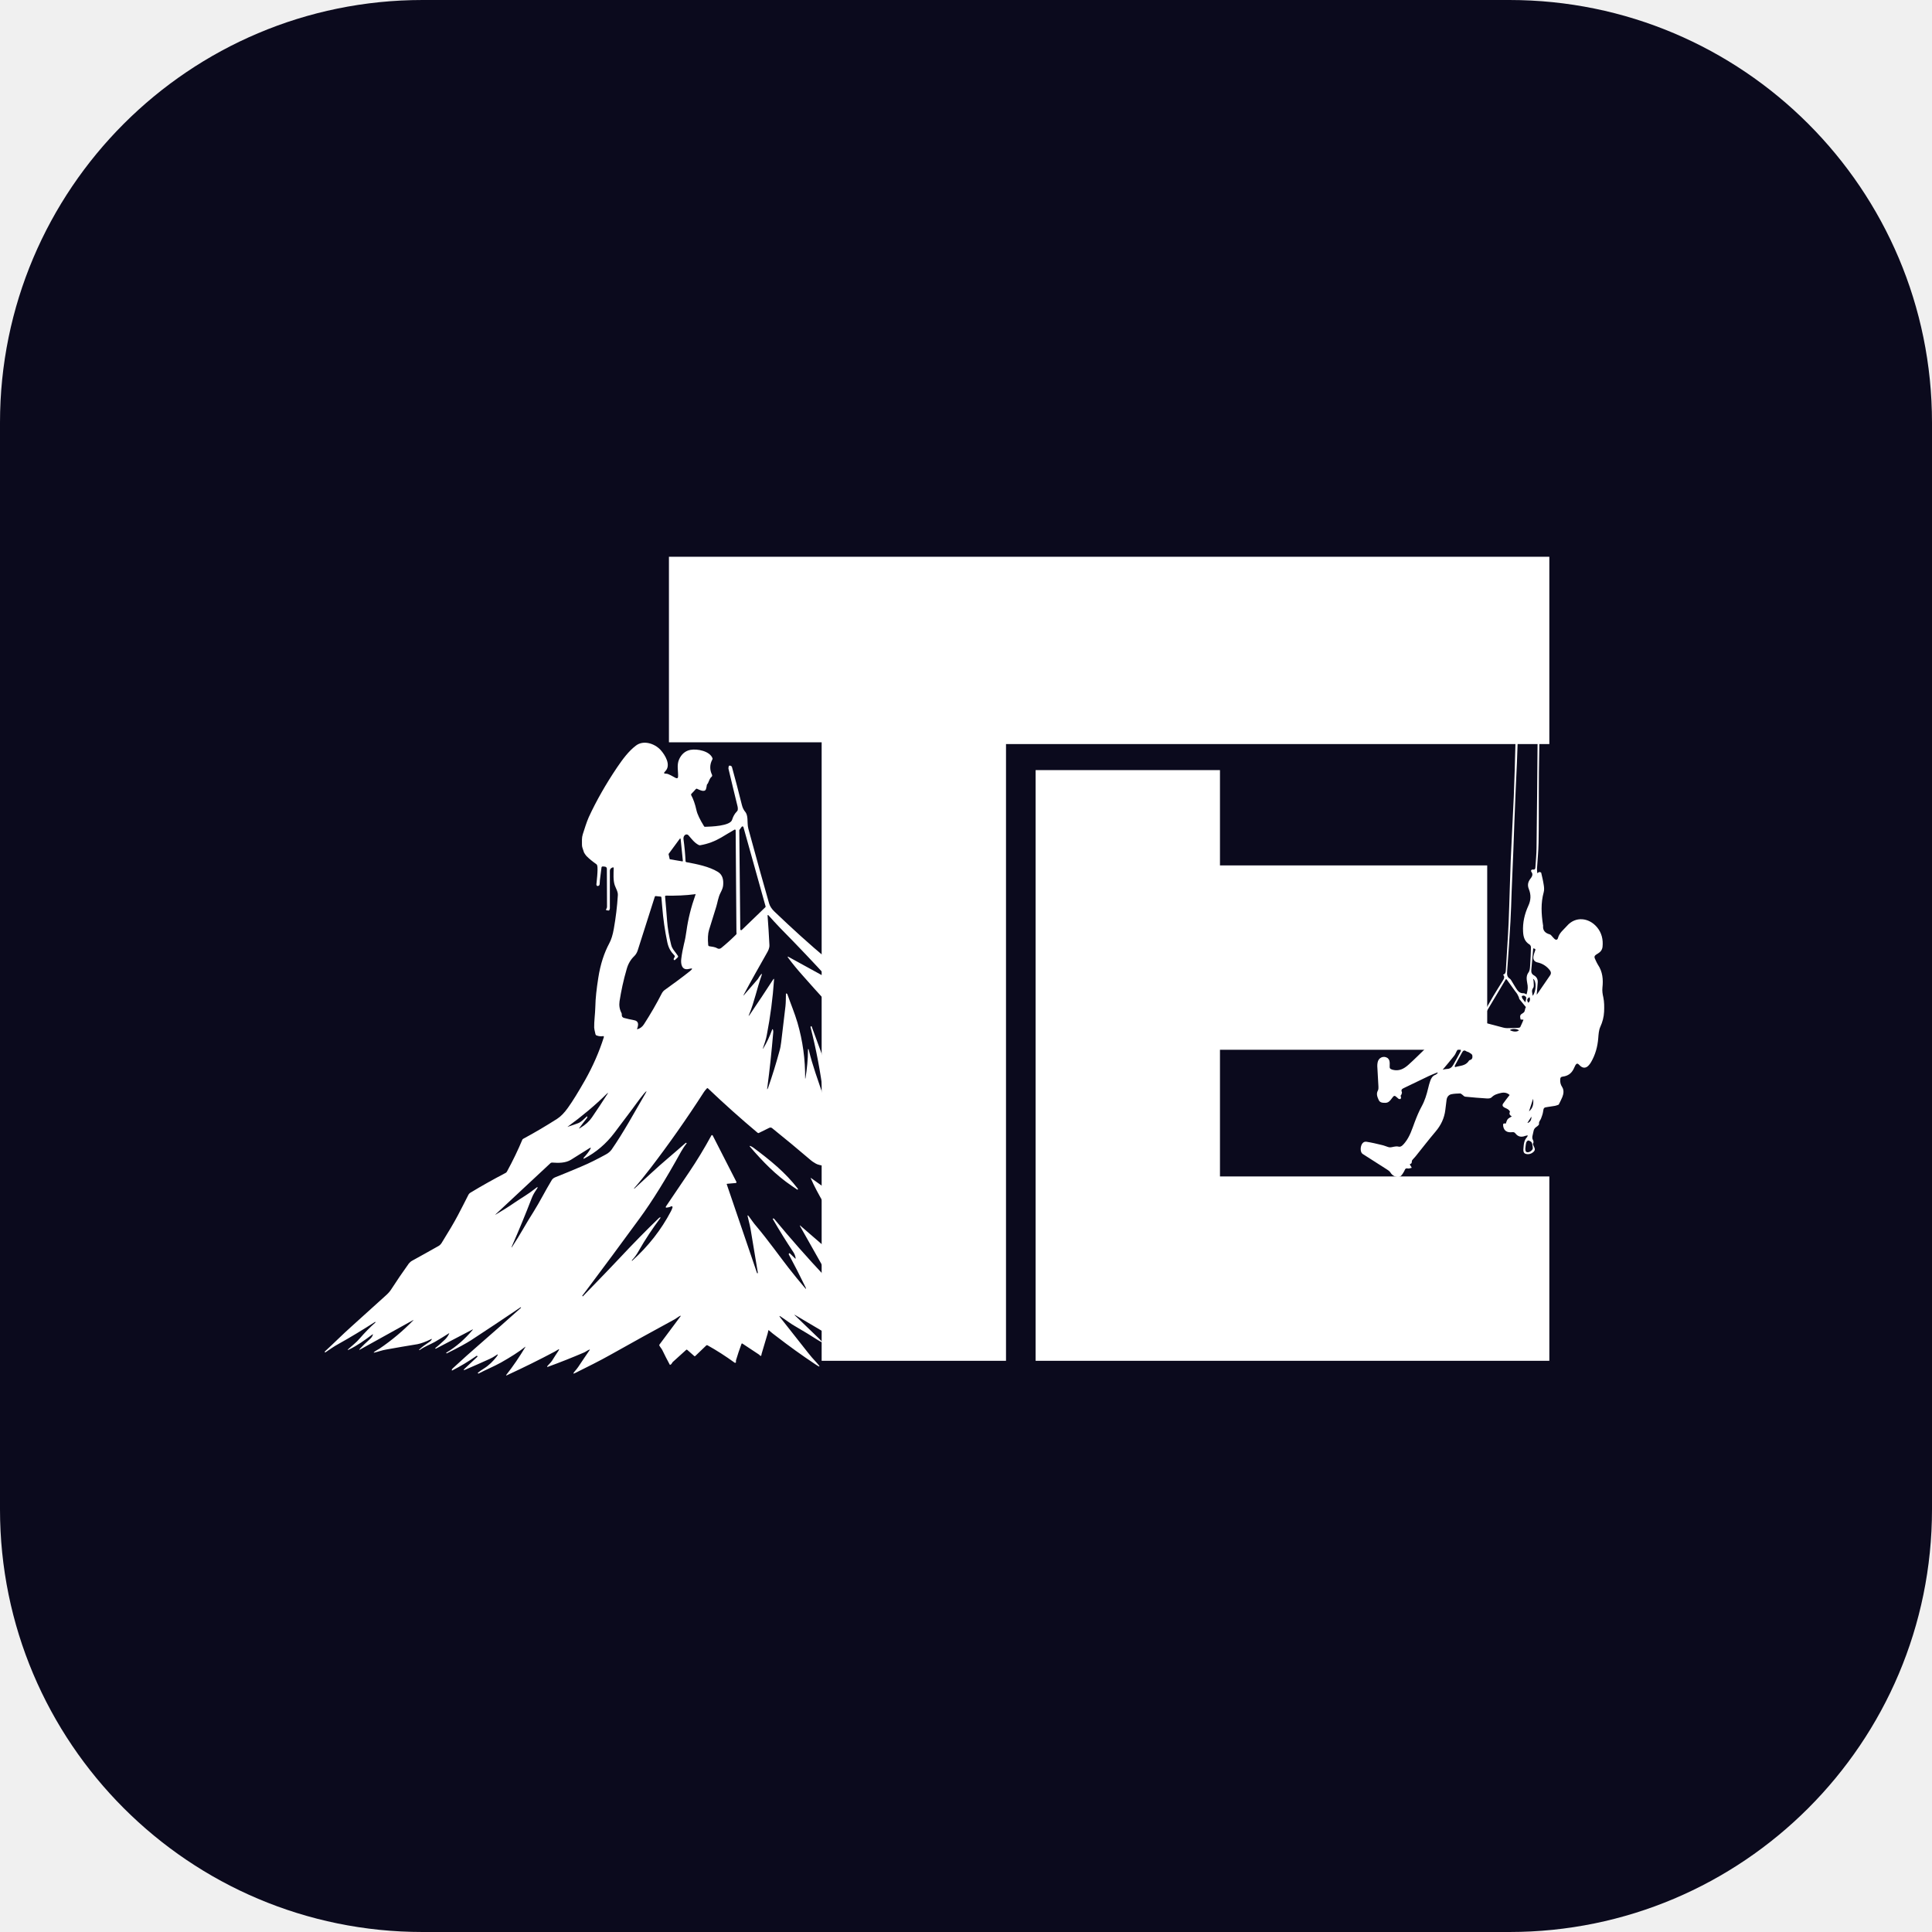
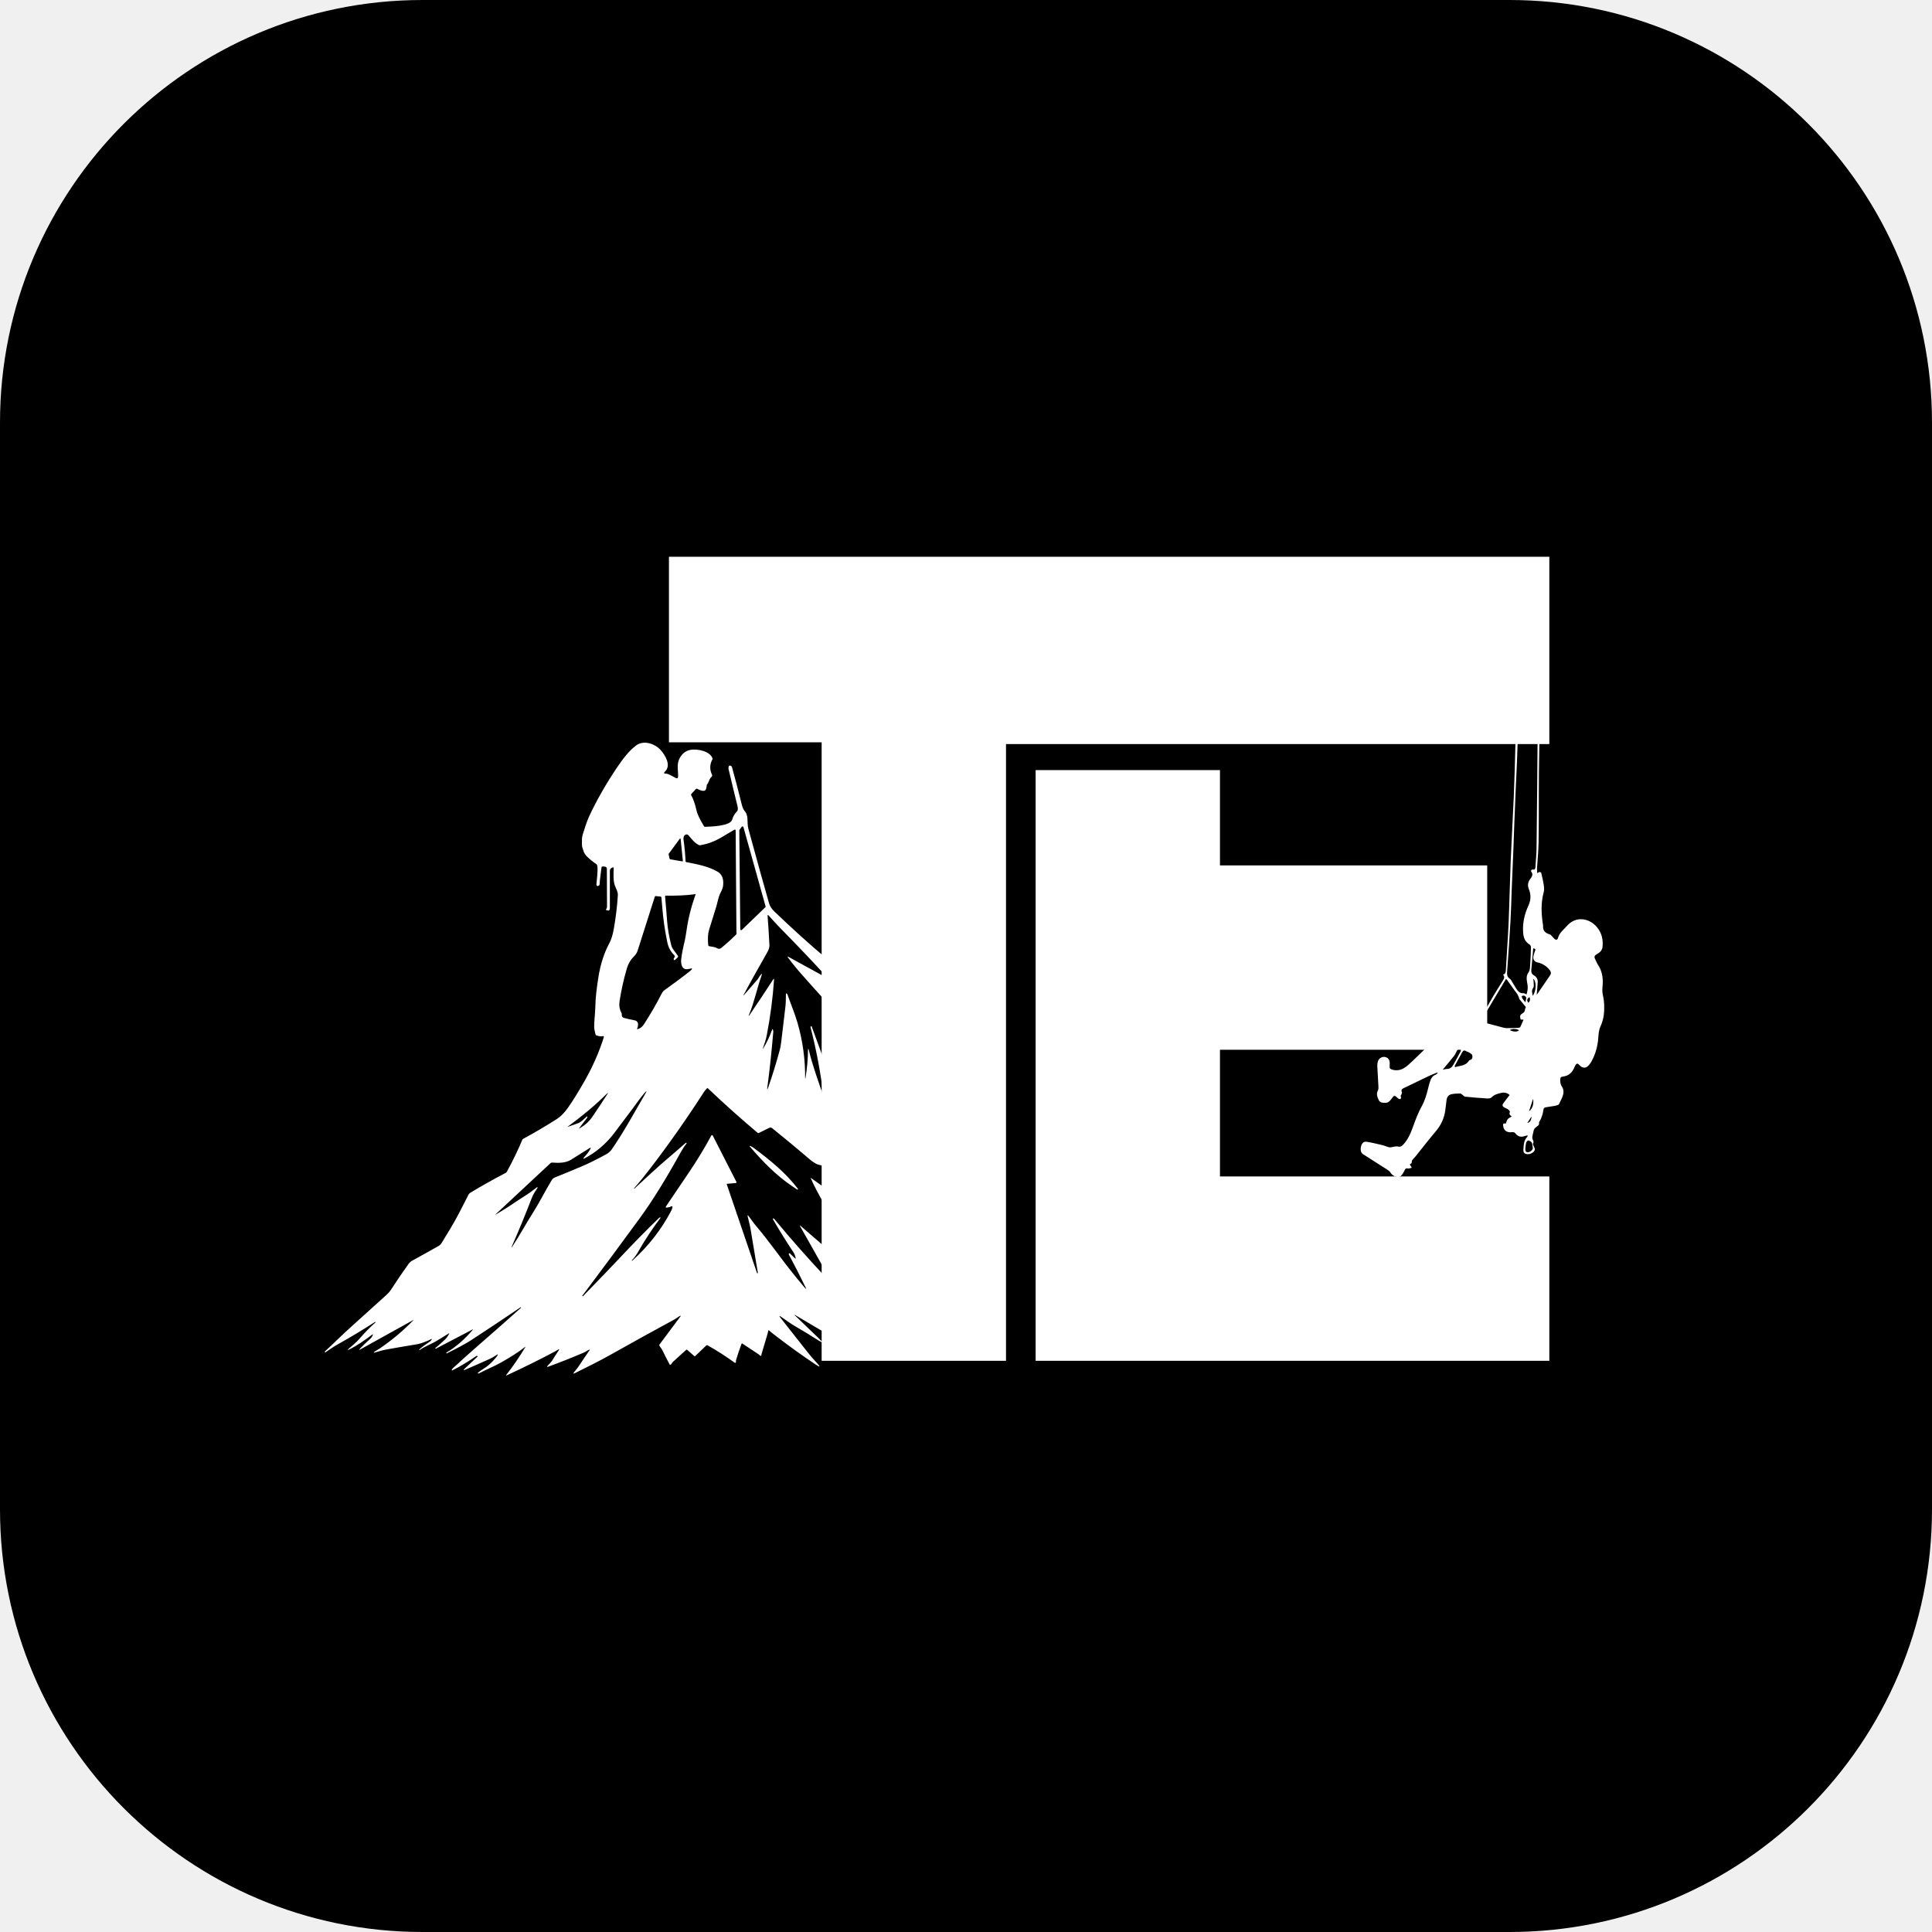
<svg xmlns="http://www.w3.org/2000/svg" width="512" height="512" viewBox="0 0 512 512">
-   <rect width="512" height="512" rx="112" fill="#0b0a1d" />
+   <rect width="512" height="512" rx="112" fill="#000000" />
  <svg x="33" y="40" width="432" height="432" viewBox="-20 -20 164 124">
    <path d="M123.344 63.172V81.719H71.661V22.292H90.208V31.88H117.094V50.427H90.208V63.172H123.344ZM34.771 0.828V19.495H50.135V81.719H68.682V19.672H123.344V0.828H34.771Z" fill="#ffffff" />
    <path d="M45.391 36.531C45.12 36.276 44.932 35.989 44.849 35.703C44.401 34.156 43.703 31.651 42.76 28.187C42.667 27.838 42.698 27.515 42.667 27.167C42.646 26.864 42.568 26.656 42.474 26.526C42.297 26.323 42.172 26.068 42.104 25.776C41.786 24.484 41.453 23.224 41.115 21.995C41.099 21.932 41.036 21.87 40.974 21.854C40.859 21.823 40.797 21.838 40.781 21.932C40.75 22.047 40.75 22.14 40.781 22.234C41.083 23.495 41.37 24.724 41.677 25.953C41.708 26.068 41.708 26.177 41.693 26.307C41.677 26.37 41.641 26.417 41.609 26.448C41.385 26.672 41.229 26.958 41.13 27.276C40.958 27.932 38.948 27.979 38.406 27.995C38.354 27.995 38.323 27.979 38.307 27.948C37.896 27.276 37.635 26.75 37.542 26.338C37.401 25.698 37.224 25.203 37.016 24.823C36.984 24.771 37 24.724 37.031 24.677C37.146 24.568 37.38 24.312 37.479 24.198C37.51 24.167 37.557 24.151 37.589 24.167C37.812 24.26 38.37 24.583 38.5 24.198C38.625 23.786 38.516 23.802 38.693 23.625C38.708 23.625 38.833 23.239 38.948 23.083C38.964 23.052 39.026 23 39.073 22.953C39.12 22.906 39.135 22.828 39.104 22.76C38.865 22.265 38.865 21.724 39.135 21.229C39.156 21.198 39.156 21.151 39.156 21.104C38.88 20.37 37.62 20.13 36.938 20.255C36.411 20.354 36.026 20.687 35.786 21.229C35.547 21.792 35.708 22.349 35.693 22.922C35.693 23.099 35.609 23.146 35.453 23.083C35.182 22.953 34.75 22.651 34.479 22.651C34.255 22.651 34.224 22.588 34.385 22.427C35.021 21.807 34.401 20.786 33.922 20.255C33.312 19.604 32.198 19.25 31.448 19.828C30.713 20.385 30.125 21.182 29.562 22.01C28.432 23.687 27.474 25.364 26.708 27.021C26.469 27.568 26.292 28.172 26.104 28.745C25.99 29.099 26.021 29.432 26.021 29.797C26.021 29.911 26.037 30.005 26.068 30.104C26.12 30.229 26.167 30.422 26.229 30.583C26.245 30.63 26.422 30.885 26.469 30.932C26.771 31.234 27.109 31.505 27.474 31.76C27.505 31.792 27.537 31.828 27.552 31.875C27.667 32.177 27.474 33.771 27.474 33.771C27.474 33.771 27.458 33.979 27.635 33.948C27.76 33.932 27.807 33.839 27.807 33.677C27.792 33.437 27.969 32.354 27.984 32.114C27.984 32.031 28.031 31.984 28.115 31.984C28.208 31.984 28.302 32 28.385 32.016C28.479 32.047 28.526 32.13 28.526 32.224C28.526 33.5 28.542 34.776 28.542 36.021C28.542 36.151 28.495 36.214 28.448 36.307C28.432 36.344 28.448 36.391 28.495 36.391L28.688 36.422C28.719 36.422 28.766 36.406 28.781 36.375C28.812 36.292 28.828 36.229 28.828 36.214C28.828 34.969 28.828 33.708 28.828 32.432C28.828 32.286 28.896 32.193 29.005 32.13L29.068 32.099C29.182 32.047 29.229 32.083 29.213 32.193C29.198 32.719 29.151 33.391 29.323 33.885C29.438 34.203 29.662 34.552 29.63 34.891C29.562 36.021 29.422 37.141 29.229 38.239C29.12 38.88 28.958 39.375 28.766 39.724C28.255 40.682 27.875 41.828 27.667 43.172C27.49 44.286 27.38 45.26 27.365 46.12C27.349 46.807 27.234 47.604 27.25 48.198C27.25 48.292 27.297 48.516 27.38 48.864C27.396 48.917 27.427 48.964 27.474 48.979C27.698 49.073 27.922 49.089 28.146 49.057C28.193 49.042 28.24 49.089 28.224 49.156C27.745 50.672 27.109 52.104 26.344 53.464C25.672 54.641 25.099 55.583 24.604 56.271C24.25 56.766 23.901 57.13 23.531 57.37C22.432 58.073 21.297 58.745 20.12 59.38C20.073 59.396 20.052 59.427 20.021 59.479C19.594 60.5 19.083 61.568 18.474 62.682C18.443 62.75 18.396 62.781 18.349 62.812C17.167 63.432 15.984 64.088 14.823 64.792C14.708 64.854 14.63 64.948 14.583 65.047C14.229 65.75 13.88 66.432 13.526 67.104C13.162 67.792 12.62 68.713 11.901 69.865C11.807 70.01 11.693 70.12 11.568 70.182C10.688 70.677 9.812 71.172 8.964 71.635C8.807 71.713 8.693 71.828 8.599 71.937C7.958 72.833 7.37 73.693 6.859 74.49C6.714 74.729 6.51 74.953 6.255 75.177C5.104 76.213 3.953 77.25 2.807 78.292C1.88 79.12 1.052 79.963 0.156 80.781C0.141 80.797 0.141 80.828 0.156 80.844L0.172 80.875C0.172 80.891 0.188 80.891 0.203 80.875C0.635 80.588 1.068 80.266 1.516 80.031C2.776 79.328 4.005 78.578 5.198 77.812C5.214 77.812 5.214 77.812 5.229 77.812C5.229 77.812 5.25 77.812 5.25 77.828C5.266 77.844 5.25 77.859 5.229 77.875C4.672 78.37 4.146 78.911 3.651 79.484C3.318 79.885 2.917 80.172 2.536 80.521C2.406 80.651 2.422 80.667 2.583 80.588C3.396 80.203 4.161 79.646 4.911 79.088C4.99 79.026 5.01 79.042 4.974 79.135C4.911 79.297 4.818 79.422 4.672 79.552C4.292 79.885 3.969 80.203 3.698 80.49C3.573 80.635 3.589 80.651 3.75 80.557L9.047 77.62C9.078 77.604 9.078 77.604 9.062 77.635C8.042 78.687 6.906 79.646 5.661 80.49C5.484 80.604 5.281 80.698 5.12 80.828C5.042 80.891 5.057 80.906 5.151 80.891C5.552 80.797 5.917 80.651 6.318 80.588C7.37 80.396 8.422 80.219 9.474 80.047C9.812 79.979 10.276 79.823 10.849 79.536C10.927 79.5 10.943 79.516 10.896 79.583C10.849 79.677 10.75 79.776 10.641 79.838C10.276 80.078 9.938 80.318 9.651 80.588C9.635 80.604 9.635 80.62 9.651 80.635C9.667 80.651 9.682 80.651 9.698 80.635C10.177 80.286 10.719 80.094 11.213 79.823C11.693 79.552 12.141 79.26 12.604 78.974C12.667 78.927 12.682 78.943 12.651 79.005C12.542 79.229 12.396 79.437 12.203 79.615C11.963 79.838 11.662 80.125 11.26 80.443V80.458L11.281 80.49C11.297 80.505 11.297 80.505 11.312 80.505L14.995 78.578C15.062 78.547 15.078 78.562 15.026 78.609C14.26 79.516 13.385 80.302 12.365 80.906V80.922L12.38 80.953C12.396 80.969 12.412 80.984 12.427 80.969C13.562 80.411 14.375 79.963 14.87 79.646C16.526 78.562 18.188 77.458 19.833 76.344C19.849 76.328 19.865 76.328 19.88 76.344C19.896 76.359 19.896 76.375 19.88 76.391C18.552 77.588 17.182 78.786 15.797 79.995C14.854 80.812 13.927 81.641 13.016 82.484C12.953 82.536 12.922 82.599 12.922 82.661C12.922 82.693 12.953 82.708 12.969 82.693C13.818 82.26 14.63 81.766 15.412 81.224C15.443 81.208 15.474 81.208 15.49 81.24L15.505 81.271C15.521 81.292 15.521 81.292 15.505 81.307L14.213 82.516C14.073 82.661 14.088 82.693 14.276 82.615C15.078 82.276 15.891 81.911 16.734 81.531C16.958 81.432 17.135 81.323 17.312 81.208C17.599 81 17.63 81.052 17.422 81.323C17.088 81.75 16.656 82.182 16.177 82.484C15.953 82.615 15.745 82.771 15.537 82.932V82.948L15.573 82.979C15.588 83.01 15.604 83.01 15.635 82.995C16.385 82.599 17.151 82.297 17.87 81.896C18.828 81.354 19.641 80.844 20.307 80.318C20.359 80.286 20.359 80.286 20.328 80.333C19.719 81.338 19.099 82.26 18.427 83.109C18.365 83.203 18.38 83.219 18.474 83.172C20.167 82.391 21.776 81.594 23.276 80.797C23.375 80.745 23.453 80.682 23.547 80.635C23.74 80.505 23.771 80.542 23.646 80.729C23.453 81.016 23.229 81.354 23.005 81.719C22.88 81.911 22.703 82.057 22.557 82.229C22.479 82.328 22.51 82.359 22.625 82.312C23.818 81.88 25.016 81.401 26.213 80.891C26.406 80.812 26.547 80.682 26.74 80.604C26.818 80.573 26.833 80.588 26.787 80.651C26.438 81.161 26.052 81.719 25.641 82.344C25.542 82.484 25.417 82.646 25.271 82.807C25.099 83.01 25.13 83.062 25.37 82.932C26.547 82.344 27.792 81.734 28.943 81.083C31.094 79.87 33.25 78.687 35.354 77.542C35.531 77.443 35.693 77.302 35.885 77.203C35.964 77.172 35.979 77.187 35.932 77.25L33.823 80.078C33.792 80.109 33.792 80.156 33.807 80.187C33.906 80.365 34.031 80.49 34.109 80.651C34.349 81.146 34.589 81.625 34.844 82.088C34.859 82.135 34.896 82.135 34.943 82.104C35.021 82.057 35.068 81.974 35.115 81.896C35.135 81.865 35.167 81.818 35.198 81.802L36.505 80.62C36.536 80.588 36.568 80.588 36.615 80.62L37.318 81.24C37.349 81.271 37.38 81.271 37.417 81.24L38.531 80.172C38.562 80.141 38.609 80.141 38.646 80.156C39.568 80.667 40.479 81.255 41.385 81.911C41.438 81.943 41.516 81.911 41.516 81.849C41.516 81.786 41.5 81.734 41.516 81.672C41.677 81.13 41.865 80.573 42.073 80.01C42.089 79.979 42.12 79.963 42.151 79.979L43.797 81.068C43.828 81.083 43.859 81.115 43.891 81.146C43.906 81.161 43.927 81.193 43.958 81.208C44.021 81.24 44.052 81.224 44.068 81.161C44.083 81.052 44.115 80.937 44.146 80.844C44.339 80.219 44.516 79.599 44.693 79.005C44.724 78.911 44.74 78.802 44.771 78.672C44.771 78.641 44.802 78.625 44.833 78.656C45.089 78.88 45.328 79.073 45.568 79.245C46.828 80.219 48.135 81.161 49.479 82.057C50.005 82.422 50.052 82.359 49.62 81.896C49.286 81.547 49 81.208 48.776 80.922C47.88 79.792 46.943 78.609 45.984 77.38C45.839 77.187 45.87 77.156 46.062 77.302C46.573 77.635 47.052 78.021 47.578 78.307C48.375 78.771 49.109 79.213 49.797 79.661C50.292 79.963 50.323 79.932 49.906 79.516C49.094 78.734 48.281 77.953 47.453 77.156C47.354 77.062 47.354 77.047 47.484 77.125L50.724 79.042V73.823C50.688 73.583 50.609 73.391 50.484 73.25C48.729 71.38 47.021 69.448 45.359 67.437C45.328 67.406 45.297 67.391 45.266 67.406H45.234C45.203 67.406 45.203 67.422 45.219 67.453C45.901 68.635 46.589 69.74 47.292 70.792C47.401 70.963 47.484 71.156 47.516 71.38C47.531 71.458 47.5 71.458 47.453 71.411L46.922 70.901C46.906 70.885 46.906 70.885 46.891 70.901L46.859 70.917C46.828 70.932 46.812 70.963 46.828 71.016C47.417 72.115 47.979 73.213 48.505 74.302C48.615 74.526 48.583 74.542 48.422 74.349C47.88 73.708 47.323 73.042 46.781 72.338C46.031 71.38 44.708 69.531 43.557 68.172C43.302 67.885 43.094 67.568 42.87 67.266C42.698 67.01 42.63 67.026 42.729 67.344C42.854 67.823 42.969 68.318 43.047 68.844C43.286 70.25 43.51 71.588 43.719 72.88C43.719 72.896 43.719 72.896 43.703 72.896L43.672 72.911C43.651 72.911 43.651 72.911 43.635 72.896L40.589 63.964C40.573 63.927 40.604 63.911 40.62 63.911L41.5 63.833C41.547 63.833 41.578 63.771 41.562 63.724L39.172 59.047C39.135 59 39.057 59 39.042 59.047C38.323 60.37 37.573 61.599 36.807 62.734C36.042 63.864 35.26 65.016 34.479 66.177C34.417 66.276 34.448 66.323 34.557 66.307C34.703 66.292 34.844 66.26 35.005 66.177C35.068 66.146 35.151 66.208 35.135 66.276C35.099 66.417 35.036 66.547 34.974 66.672C34 68.526 32.708 70.182 31.078 71.651C31.062 71.667 31.062 71.667 31.047 71.651C31.031 71.635 31.031 71.62 31.047 71.604C31.318 71.318 31.542 71 31.719 70.677C32.391 69.5 33.125 68.396 33.906 67.359C33.953 67.297 33.938 67.281 33.854 67.297C33.823 67.312 33.792 67.328 33.776 67.344C32.438 68.635 31.094 70.01 29.755 71.443C29.26 71.969 28.062 73.229 26.12 75.224C26.104 75.24 26.104 75.24 26.083 75.224L26.052 75.193V75.177C26.307 74.844 26.547 74.526 26.771 74.219C28.224 72.292 29.901 70.01 31.812 67.406C33.089 65.667 34.479 63.417 35.995 60.672C36.141 60.417 36.312 60.146 36.552 59.844V59.828L36.521 59.797C36.505 59.781 36.474 59.781 36.458 59.797C35.307 60.818 34.094 61.807 32.979 62.844C32.453 63.323 31.896 63.833 31.302 64.391C31.287 64.406 31.287 64.406 31.271 64.391C31.255 64.375 31.255 64.375 31.271 64.359C31.828 63.724 32.375 63.036 32.917 62.333C34.703 60.005 36.505 57.453 38.307 54.656C38.385 54.547 38.484 54.422 38.594 54.307C38.625 54.276 38.661 54.276 38.693 54.307C40.333 55.87 41.995 57.354 43.688 58.776C43.734 58.807 43.781 58.823 43.828 58.792L44.865 58.281C44.979 58.234 45.073 58.25 45.151 58.312C46.464 59.364 47.771 60.453 49.078 61.568C49.141 61.63 49.318 61.745 49.557 61.885C49.719 61.984 50.099 62.078 50.74 62.172V53.109C50.688 52.614 50.609 52.234 50.531 51.995C50.276 51.182 49.797 49.885 49.125 48.068C49.125 48.052 49.109 48.052 49.094 48.052L49.062 48.068C49.031 48.083 49.016 48.099 49.016 48.151C49.589 50.38 50.021 52.667 50.307 54.995C50.323 55.12 50.307 55.12 50.276 55.01C49.766 53.479 49.208 51.995 48.839 50.432C48.839 50.417 48.823 50.401 48.823 50.38C48.807 50.364 48.792 50.349 48.776 50.364C48.76 50.364 48.76 50.38 48.76 50.401C48.76 51.37 48.661 52.344 48.505 53.302C48.505 53.318 48.505 53.318 48.49 53.318C48.474 53.318 48.474 53.318 48.474 53.302C48.49 51.406 48.234 49.536 47.708 47.719C47.417 46.729 47.021 45.802 46.688 44.844C46.667 44.812 46.651 44.781 46.604 44.766C46.573 44.75 46.542 44.781 46.542 44.797C46.526 45.214 46.542 45.63 46.495 46.042C46.349 47.286 46.208 48.5 46.062 49.682C46.031 49.984 45.969 50.302 45.87 50.635C45.536 51.864 45.167 53.047 44.771 54.182C44.656 54.5 44.625 54.484 44.677 54.167C44.911 52.411 45.104 50.573 45.266 48.661C45.266 48.594 45.266 48.516 45.25 48.453C45.219 48.323 45.167 48.323 45.135 48.453C44.911 49.073 44.625 49.698 44.26 50.286C44.214 50.364 44.198 50.364 44.229 50.271C44.385 49.807 44.547 49.375 44.625 48.901C44.979 47.062 45.219 45.229 45.344 43.396C45.359 43.266 45.328 43.25 45.25 43.364C44.5 44.526 43.719 45.693 42.922 46.87C42.776 47.078 42.745 47.062 42.854 46.839C43.365 45.609 43.62 44.286 44.068 43.026C44.161 42.739 44.13 42.708 43.943 42.964C43.828 43.104 43.75 43.297 43.62 43.427C43.193 43.922 42.776 44.401 42.375 44.859C42.25 45.021 42.234 45.005 42.328 44.828C43.031 43.505 43.797 42.151 44.594 40.745C44.755 40.474 44.896 40.203 44.88 39.885C44.833 38.927 44.771 37.922 44.693 36.917C44.693 36.885 44.74 36.854 44.771 36.885C45.151 37.312 45.536 37.729 45.917 38.13C47.849 40.089 49.427 41.766 50.688 43.141C50.708 43.156 50.74 43.141 50.771 43.089V41.37C48.87 39.786 47.115 38.177 45.391 36.531ZM34.75 30.708L35.865 29.193C35.885 29.161 35.948 29.177 35.948 29.208L36.172 31.427C36.172 31.458 36.156 31.474 36.12 31.474L34.88 31.265C34.859 31.265 34.844 31.25 34.844 31.234L34.734 30.739C34.734 30.724 34.734 30.724 34.75 30.708ZM24.604 58.151C26.005 57.13 27.312 56.047 28.51 54.864C28.656 54.724 28.688 54.739 28.557 54.917C28.047 55.714 27.537 56.479 27.026 57.229C26.755 57.625 26.375 57.979 25.865 58.281C25.849 58.297 25.812 58.312 25.797 58.328C25.781 58.344 25.781 58.344 25.766 58.344C25.734 58.359 25.719 58.359 25.75 58.312C25.99 57.979 26.245 57.641 26.516 57.307C26.547 57.276 26.562 57.229 26.562 57.182C26.562 57.13 26.547 57.114 26.5 57.146C26.229 57.385 25.958 57.693 25.625 57.818C25.287 57.948 24.953 58.057 24.62 58.167C24.552 58.203 24.552 58.203 24.604 58.151ZM32.375 54.88C31.302 56.719 30.203 58.745 29.005 60.469C28.865 60.656 28.672 60.833 28.417 60.964C27.604 61.406 26.802 61.823 25.927 62.187C25.047 62.557 24.188 62.922 23.323 63.26C23.167 63.323 23.037 63.432 22.958 63.578C22.338 64.599 21.776 65.734 21.141 66.74C20.422 67.854 19.781 69.068 19.031 70.198C18.922 70.375 18.906 70.375 18.984 70.167C19.672 68.604 20.328 67.01 20.963 65.365C21.078 65.062 21.234 64.792 21.412 64.536C21.651 64.198 21.604 64.151 21.281 64.422C20.646 64.932 19.912 65.349 19.255 65.797C18.635 66.229 18.01 66.609 17.391 66.979C17.292 67.042 17.276 67.026 17.375 66.943L22.849 61.839C22.896 61.792 22.958 61.776 23.021 61.776C23.63 61.823 24.365 61.839 24.922 61.489C25.594 61.073 26.213 60.672 26.787 60.323C26.917 60.245 26.932 60.276 26.87 60.401C26.708 60.693 26.484 60.979 26.213 61.266C26.182 61.297 26.167 61.344 26.182 61.375C26.182 61.391 26.198 61.391 26.213 61.391C27.443 60.755 28.463 59.875 29.292 58.776C29.885 57.979 30.38 57.323 30.792 56.781C31.287 56.141 31.75 55.443 32.276 54.818C32.547 54.516 32.578 54.531 32.375 54.88ZM37.448 34.807C37 36.068 36.698 37.281 36.536 38.464C36.474 38.911 36.396 39.359 36.281 39.802C36.172 40.266 36.073 40.76 36.01 41.286C35.948 41.781 36.057 42.484 36.792 42.292C37.161 42.198 37.193 42.26 36.906 42.5C36.089 43.156 35.229 43.776 34.385 44.385C34.24 44.479 34.13 44.604 34.047 44.766C33.521 45.802 32.917 46.839 32.26 47.859C32.099 48.114 31.88 48.276 31.625 48.354C31.573 48.37 31.557 48.354 31.573 48.307C31.719 47.911 31.75 47.526 31.24 47.448C30.922 47.385 30.583 47.318 30.25 47.224C30.088 47.177 30.01 47.062 30.026 46.87C30.026 46.823 30.026 46.776 29.995 46.729C29.802 46.359 29.74 45.964 29.802 45.547C29.963 44.526 30.188 43.443 30.521 42.307C30.667 41.781 30.922 41.349 31.287 41C31.432 40.859 31.542 40.682 31.625 40.443C32.229 38.542 32.802 36.755 33.344 35.047C33.359 34.984 33.411 34.953 33.474 34.969L33.922 35.016C33.984 35.016 34.016 35.062 34.016 35.13C34.047 35.417 34.062 35.719 34.094 36.036C34.193 37.281 34.365 38.464 34.604 39.599C34.734 40.203 34.943 40.536 35.323 40.937C35.37 40.984 35.37 41.062 35.339 41.114C35.292 41.161 35.26 41.224 35.245 41.302C35.229 41.385 35.323 41.448 35.391 41.385L35.661 41.13C35.693 41.094 35.708 41.031 35.677 40.984C35.453 40.62 35.083 40.297 34.99 39.854C34.766 38.958 34.641 38.177 34.589 37.489C34.526 36.693 34.464 35.88 34.385 35.031C34.365 34.953 34.417 34.922 34.495 34.922C35.453 34.937 36.427 34.906 37.417 34.776C37.432 34.714 37.464 34.76 37.448 34.807ZM41.516 38.849C41.021 39.339 40.526 39.786 40.031 40.187C39.922 40.281 39.76 40.297 39.63 40.219C39.391 40.073 39.089 40.057 38.818 40.01C38.771 39.995 38.724 39.948 38.724 39.901C38.661 39.26 38.693 38.75 38.802 38.385C39.042 37.604 39.297 36.802 39.536 36.021C39.651 35.656 39.729 35.083 39.953 34.651C40.109 34.349 40.208 34.109 40.224 33.885C40.271 33.359 40.193 32.849 39.714 32.542C38.818 31.984 37.557 31.745 36.521 31.552C36.474 31.536 36.443 31.505 36.443 31.458C36.411 30.771 36.344 30.021 36.234 29.224C36.219 29.068 36.266 28.922 36.375 28.828C36.49 28.729 36.651 28.745 36.745 28.859C37.062 29.224 37.333 29.609 37.781 29.833C37.828 29.849 37.875 29.864 37.927 29.849C38.693 29.719 39.391 29.448 40.016 29.083C40.448 28.812 40.911 28.557 41.37 28.281C41.422 28.25 41.484 28.302 41.484 28.349L41.562 38.625C41.594 38.703 41.578 38.781 41.516 38.849ZM44.453 36.104L42.104 38.37C42.042 38.432 41.948 38.385 41.948 38.302L41.849 28.364C41.849 28.349 41.849 28.318 41.865 28.302L42.089 27.995C42.135 27.932 42.25 27.948 42.266 28.026L44.5 36.021C44.5 36.036 44.484 36.089 44.453 36.104ZM50.547 43.203L50.594 43.364V45.594C49.781 44.703 48.984 43.823 48.219 42.948C47.693 42.359 47.214 41.781 46.781 41.193C46.667 41.047 46.703 41.016 46.859 41.114L50.484 43.104C50.516 43.125 50.531 43.156 50.547 43.203ZM47.74 64.406C47.755 64.422 47.755 64.458 47.74 64.474L47.708 64.505H47.693C47.547 64.406 47.354 64.281 47.146 64.135C45.505 63.021 44.214 61.677 42.953 60.214C42.854 60.099 42.87 60.068 43.016 60.13C43.078 60.161 43.141 60.198 43.224 60.245C44.979 61.552 46.495 62.781 47.74 64.406ZM49.078 63.339L50.594 64.422V66.338C50.516 66.385 50.469 66.307 50.417 66.099C50.385 65.99 50.354 65.891 50.307 65.797C49.859 65.016 49.396 64.182 49.047 63.37C49.016 63.307 49.016 63.307 49.078 63.339ZM48.026 68.156L50.594 70.375V72.833L47.979 68.203C47.911 68.078 47.927 68.062 48.026 68.156Z" fill="#ffffff" />
    <path d="M121.135 57.792C121.411 57.74 121.557 57.464 121.542 57.151C121.401 57.375 121.266 57.583 121.135 57.792ZM121.234 45.698C121.411 45.536 121.437 45.354 121.354 45.136C121.088 45.276 121.047 45.453 121.234 45.698ZM121.297 56.63C121.693 56.297 121.776 55.886 121.713 55.354C121.562 55.818 121.432 56.214 121.297 56.63ZM120.292 48.469C120.036 48.297 119.609 48.286 119.37 48.448C119.708 48.636 120.099 48.646 120.292 48.469ZM120.927 45.651C120.969 45.458 121.026 45.313 121.016 45.177C121.005 45.104 120.891 45.016 120.807 44.984C120.745 44.958 120.646 45.005 120.568 45.026C120.583 45.099 120.588 45.188 120.625 45.255C120.703 45.375 120.802 45.49 120.927 45.651ZM121.667 45C122.042 44.552 122.073 43.479 121.703 43.286C121.729 43.401 121.766 43.474 121.76 43.552C121.76 43.776 121.828 44.052 121.719 44.203C121.516 44.484 121.641 44.703 121.667 45ZM120.927 60.386C120.932 60.578 120.948 60.734 121.172 60.74C121.406 60.74 121.708 60.49 121.682 60.302C121.656 60.12 121.651 59.922 121.573 59.766C121.521 59.661 121.359 59.583 121.229 59.552C121.177 59.542 121.042 59.672 121.021 59.755C120.963 59.969 120.953 60.188 120.927 60.386ZM112.615 52.432C112.734 52.411 112.88 52.365 113.026 52.359C113.349 52.359 113.547 52.193 113.693 51.922C113.932 51.479 114.187 51.047 114.417 50.599C114.463 50.511 114.422 50.386 114.417 50.276C114.312 50.328 114.167 50.349 114.104 50.432C113.979 50.609 113.922 50.839 113.786 51.011C113.411 51.495 113.01 51.958 112.615 52.432ZM113.818 52.099C113.838 52.12 113.854 52.146 113.875 52.172C114.349 52.016 114.917 52.068 115.245 51.542C115.266 51.511 115.307 51.474 115.344 51.464C115.625 51.406 115.625 51.161 115.594 50.984C115.573 50.87 115.391 50.776 115.271 50.698C115.187 50.641 115.062 50.63 114.979 50.573C114.776 50.432 114.667 50.516 114.562 50.703C114.349 51.099 114.125 51.49 113.911 51.886C113.87 51.953 113.849 52.026 113.818 52.099ZM122.073 44.886C122.078 44.88 122.109 44.849 122.135 44.813C122.562 44.188 122.995 43.563 123.422 42.938C123.552 42.745 123.51 42.568 123.375 42.401C123.052 42 122.646 41.745 122.141 41.636C121.844 41.573 121.693 41.344 121.74 41.047C121.766 40.875 121.823 40.703 121.885 40.542C121.979 40.313 121.969 40.276 121.724 40.224C121.661 40.938 121.604 41.661 121.531 42.38C121.505 42.636 121.573 42.823 121.807 42.948C122.073 43.099 122.193 43.344 122.177 43.636C122.151 44.057 122.104 44.474 122.073 44.886ZM116.432 47.583C116.599 47.636 116.698 47.667 116.797 47.693C117.427 47.865 118.057 48.031 118.693 48.193C118.818 48.229 118.953 48.25 119.083 48.25C119.448 48.25 119.818 48.24 120.187 48.224C120.266 48.219 120.391 48.198 120.417 48.146C120.536 47.917 120.63 47.672 120.745 47.406C120.604 47.396 120.526 47.386 120.453 47.38C120.359 46.979 120.396 46.906 120.719 46.714C120.932 46.589 120.854 46.318 120.984 46.146C120.99 46.136 120.948 46.089 120.927 46.063C120.729 45.823 120.531 45.583 120.338 45.339C120.302 45.297 120.307 45.224 120.286 45.167C120.229 45.047 120.177 44.922 120.109 44.807C120.062 44.724 119.995 44.656 119.937 44.578C119.641 44.167 119.344 43.755 119.047 43.344C119.042 43.333 119.016 43.339 118.969 43.328C118.135 44.724 117.302 46.13 116.432 47.583ZM112.083 52.708C111.792 52.828 111.5 52.938 111.213 53.073C110.375 53.474 109.542 53.88 108.703 54.281C108.531 54.365 108.401 54.448 108.51 54.688C108.547 54.771 108.453 54.917 108.417 55.036C108.396 55.031 108.37 55.031 108.349 55.026C108.375 55.083 108.422 55.136 108.422 55.188C108.427 55.25 108.417 55.333 108.375 55.375C108.349 55.401 108.26 55.391 108.208 55.375C108.167 55.365 108.135 55.328 108.104 55.297C107.745 54.979 107.745 54.979 107.458 55.37C107.302 55.583 107.135 55.766 106.844 55.766C106.578 55.766 106.302 55.761 106.177 55.479C106.042 55.177 105.906 54.865 106.099 54.521C106.156 54.417 106.156 54.266 106.151 54.141C106.12 53.453 106.073 52.766 106.036 52.078C106.031 51.953 106.047 51.828 106.068 51.708C106.146 51.229 106.651 50.99 107.057 51.25C107.146 51.313 107.229 51.438 107.255 51.542C107.292 51.703 107.292 51.88 107.281 52.042C107.266 52.271 107.297 52.359 107.573 52.438C108.229 52.609 108.713 52.339 109.151 51.953C109.802 51.375 110.411 50.745 111.047 50.141C111.375 49.833 111.734 49.557 112.062 49.245C112.276 49.042 112.469 48.807 112.661 48.578C112.766 48.448 112.849 48.297 112.943 48.156C113.474 47.359 113.849 47.214 114.781 47.422C115.135 47.5 115.5 47.542 115.849 47.625C116.13 47.688 116.276 47.573 116.401 47.339C116.818 46.578 117.24 45.823 117.677 45.073C117.995 44.531 118.338 44.005 118.667 43.469C118.781 43.286 118.896 43.099 118.687 42.87C118.937 42.802 118.953 42.625 118.969 42.422C119.057 40.807 119.182 39.193 119.25 37.573C119.338 35.516 119.375 33.453 119.458 31.396C119.547 29.266 119.677 27.136 119.766 25.011C119.844 23.188 119.885 21.365 119.937 19.542C119.943 19.49 119.927 19.432 119.943 19.386C119.963 19.333 120.016 19.292 120.052 19.245C120.094 19.297 120.167 19.349 120.161 19.401C120.141 20.13 120.115 20.854 120.083 21.578C120.047 22.453 120 23.328 119.963 24.203C119.917 25.297 119.87 26.391 119.828 27.49C119.792 28.443 119.76 29.396 119.724 30.354C119.672 31.74 119.609 33.125 119.552 34.516C119.516 35.521 119.49 36.531 119.432 37.536C119.338 39.203 119.224 40.875 119.099 42.542C119.078 42.844 119.083 43.099 119.37 43.281C119.432 43.318 119.479 43.396 119.521 43.458C119.677 43.714 119.823 43.974 119.984 44.224C120.161 44.505 120.354 44.766 120.75 44.74C120.838 44.734 120.927 44.807 121.052 44.859C121.135 44.563 121.198 44.286 121.161 43.969C121.109 43.526 120.927 43.073 121.255 42.636C121.38 42.464 121.396 42.198 121.411 41.974C121.458 41.354 121.479 40.74 121.495 40.12C121.5 40.026 121.432 39.886 121.354 39.839C120.859 39.542 120.729 39.078 120.703 38.552C120.651 37.636 120.854 36.771 121.229 35.948C121.495 35.38 121.516 34.833 121.281 34.255C121.135 33.891 121.177 33.563 121.437 33.224C121.557 33.068 121.755 32.813 121.547 32.542C121.437 32.396 121.562 32.276 121.693 32.297C121.922 32.328 121.932 32.193 121.943 32.047C121.984 31.406 122.052 30.761 122.057 30.115C122.104 26.583 122.13 23.052 122.161 19.516C122.161 19.464 122.151 19.406 122.167 19.36C122.187 19.313 122.245 19.287 122.281 19.25C122.302 19.287 122.349 19.328 122.344 19.37C122.333 20.422 122.312 21.474 122.297 22.526C122.286 23.219 122.286 23.912 122.286 24.599C122.281 26.276 122.292 27.948 122.26 29.62C122.245 30.479 122.156 31.333 122.104 32.188C122.094 32.328 122.12 32.474 122.135 32.667C122.245 32.599 122.297 32.542 122.344 32.542C122.406 32.547 122.516 32.583 122.526 32.62C122.625 33.042 122.724 33.458 122.786 33.88C122.823 34.109 122.838 34.365 122.776 34.583C122.479 35.667 122.536 36.755 122.703 37.849C122.708 37.875 122.719 37.901 122.719 37.927C122.667 38.432 122.927 38.693 123.391 38.818C123.5 38.849 123.578 38.979 123.672 39.073C123.74 39.141 123.797 39.219 123.87 39.281C124.026 39.411 124.167 39.37 124.213 39.188C124.349 38.656 124.781 38.349 125.115 37.969C125.969 36.979 127.323 37.125 128.141 38.099C128.615 38.667 128.771 39.339 128.698 40.063C128.667 40.359 128.505 40.583 128.24 40.74C127.823 40.984 127.812 41.047 128.026 41.474C128.094 41.609 128.151 41.75 128.234 41.875C128.708 42.578 128.776 43.359 128.687 44.167C128.651 44.505 128.698 44.818 128.776 45.151C128.875 45.62 128.875 46.12 128.854 46.599C128.828 47.13 128.698 47.636 128.469 48.13C128.318 48.469 128.297 48.875 128.266 49.255C128.198 50.12 127.974 50.927 127.542 51.672C127.469 51.802 127.375 51.927 127.271 52.031C127.016 52.292 126.713 52.292 126.448 52.042C126.411 52.005 126.37 51.969 126.333 51.932C126.182 51.766 126.062 51.807 125.963 51.99C125.896 52.12 125.838 52.261 125.771 52.391C125.547 52.828 125.182 53.068 124.703 53.125C124.505 53.151 124.443 53.229 124.437 53.438C124.427 53.719 124.479 53.943 124.641 54.188C124.828 54.49 124.786 54.859 124.651 55.188C124.542 55.453 124.406 55.708 124.286 55.948C124.172 55.99 124.052 56.042 123.922 56.068C123.661 56.115 123.401 56.151 123.141 56.188C122.797 56.229 122.766 56.286 122.719 56.636C122.687 56.88 122.594 57.125 122.505 57.359C122.437 57.531 122.271 57.656 122.307 57.886C122.323 57.969 122.167 58.104 122.062 58.172C121.885 58.286 121.781 58.427 121.75 58.636C121.724 58.813 121.661 58.979 121.635 59.151C121.62 59.25 121.63 59.365 121.672 59.453C121.74 59.594 121.797 59.708 121.703 59.87C121.672 59.927 121.74 60.063 121.786 60.151C121.885 60.333 121.948 60.511 121.771 60.682C121.552 60.891 121.286 60.979 120.995 60.906C120.755 60.849 120.719 60.636 120.734 60.438C120.771 60 120.771 59.547 121.115 59.198C121.141 59.172 121.141 59.125 121.172 59.036C121.062 59.063 120.984 59.068 120.917 59.094C120.51 59.25 120.193 59.177 119.932 58.844C119.838 58.724 119.76 58.703 119.599 58.719C119.099 58.776 118.786 58.589 118.703 58.12C118.661 57.865 118.724 57.802 118.963 57.854C119.026 57.703 119.057 57.531 119.156 57.411C119.25 57.297 119.406 57.234 119.568 57.136C119.38 57.016 119.266 56.896 119.38 56.677C119.401 56.636 119.292 56.5 119.213 56.443C119.094 56.354 118.948 56.302 118.818 56.234C118.646 56.141 118.583 56 118.698 55.839C118.896 55.552 119.12 55.281 119.349 54.979C119.135 54.766 118.823 54.693 118.484 54.771C118.141 54.849 117.802 54.938 117.536 55.214C117.448 55.307 117.245 55.339 117.094 55.328C116.354 55.281 115.615 55.224 114.875 55.146C114.766 55.136 114.672 55 114.562 54.927C114.505 54.886 114.437 54.823 114.37 54.823C114.073 54.833 113.771 54.839 113.484 54.901C113.208 54.964 113.042 55.182 113.005 55.474C112.963 55.813 112.922 56.146 112.88 56.479C112.781 57.313 112.437 58.026 111.891 58.667C111.203 59.479 110.557 60.318 109.891 61.146C109.807 61.25 109.708 61.339 109.625 61.443C109.583 61.495 109.526 61.552 109.516 61.615C109.495 61.859 109.5 61.859 109.312 61.938C109.312 61.953 109.312 61.974 109.318 61.984C109.38 62.089 109.443 62.193 109.505 62.297C109.37 62.323 109.229 62.401 109.109 62.37C108.927 62.328 108.849 62.386 108.792 62.542C108.76 62.625 108.708 62.698 108.667 62.776C108.531 63 108.38 63.25 108.094 63.229C107.792 63.203 107.531 63.063 107.354 62.771C107.266 62.62 107.073 62.516 106.917 62.411C106.135 61.911 105.349 61.417 104.568 60.911C104.37 60.786 104.318 60.422 104.411 60.104C104.495 59.833 104.672 59.641 104.948 59.682C105.469 59.761 105.984 59.886 106.5 60.011C106.713 60.057 106.917 60.146 107.13 60.214C107.177 60.229 107.234 60.24 107.286 60.245C107.583 60.25 107.844 60.089 108.177 60.172C108.437 60.245 108.661 59.969 108.833 59.75C109.318 59.141 109.536 58.406 109.802 57.698C110.005 57.161 110.224 56.625 110.5 56.125C110.818 55.547 111 54.938 111.151 54.307C111.208 54.057 111.276 53.807 111.359 53.568C111.453 53.297 111.588 53.052 111.891 52.943C111.979 52.911 112.042 52.823 112.12 52.761C112.104 52.745 112.094 52.724 112.083 52.708Z" fill="#ffffff" />
  </svg>
</svg>
